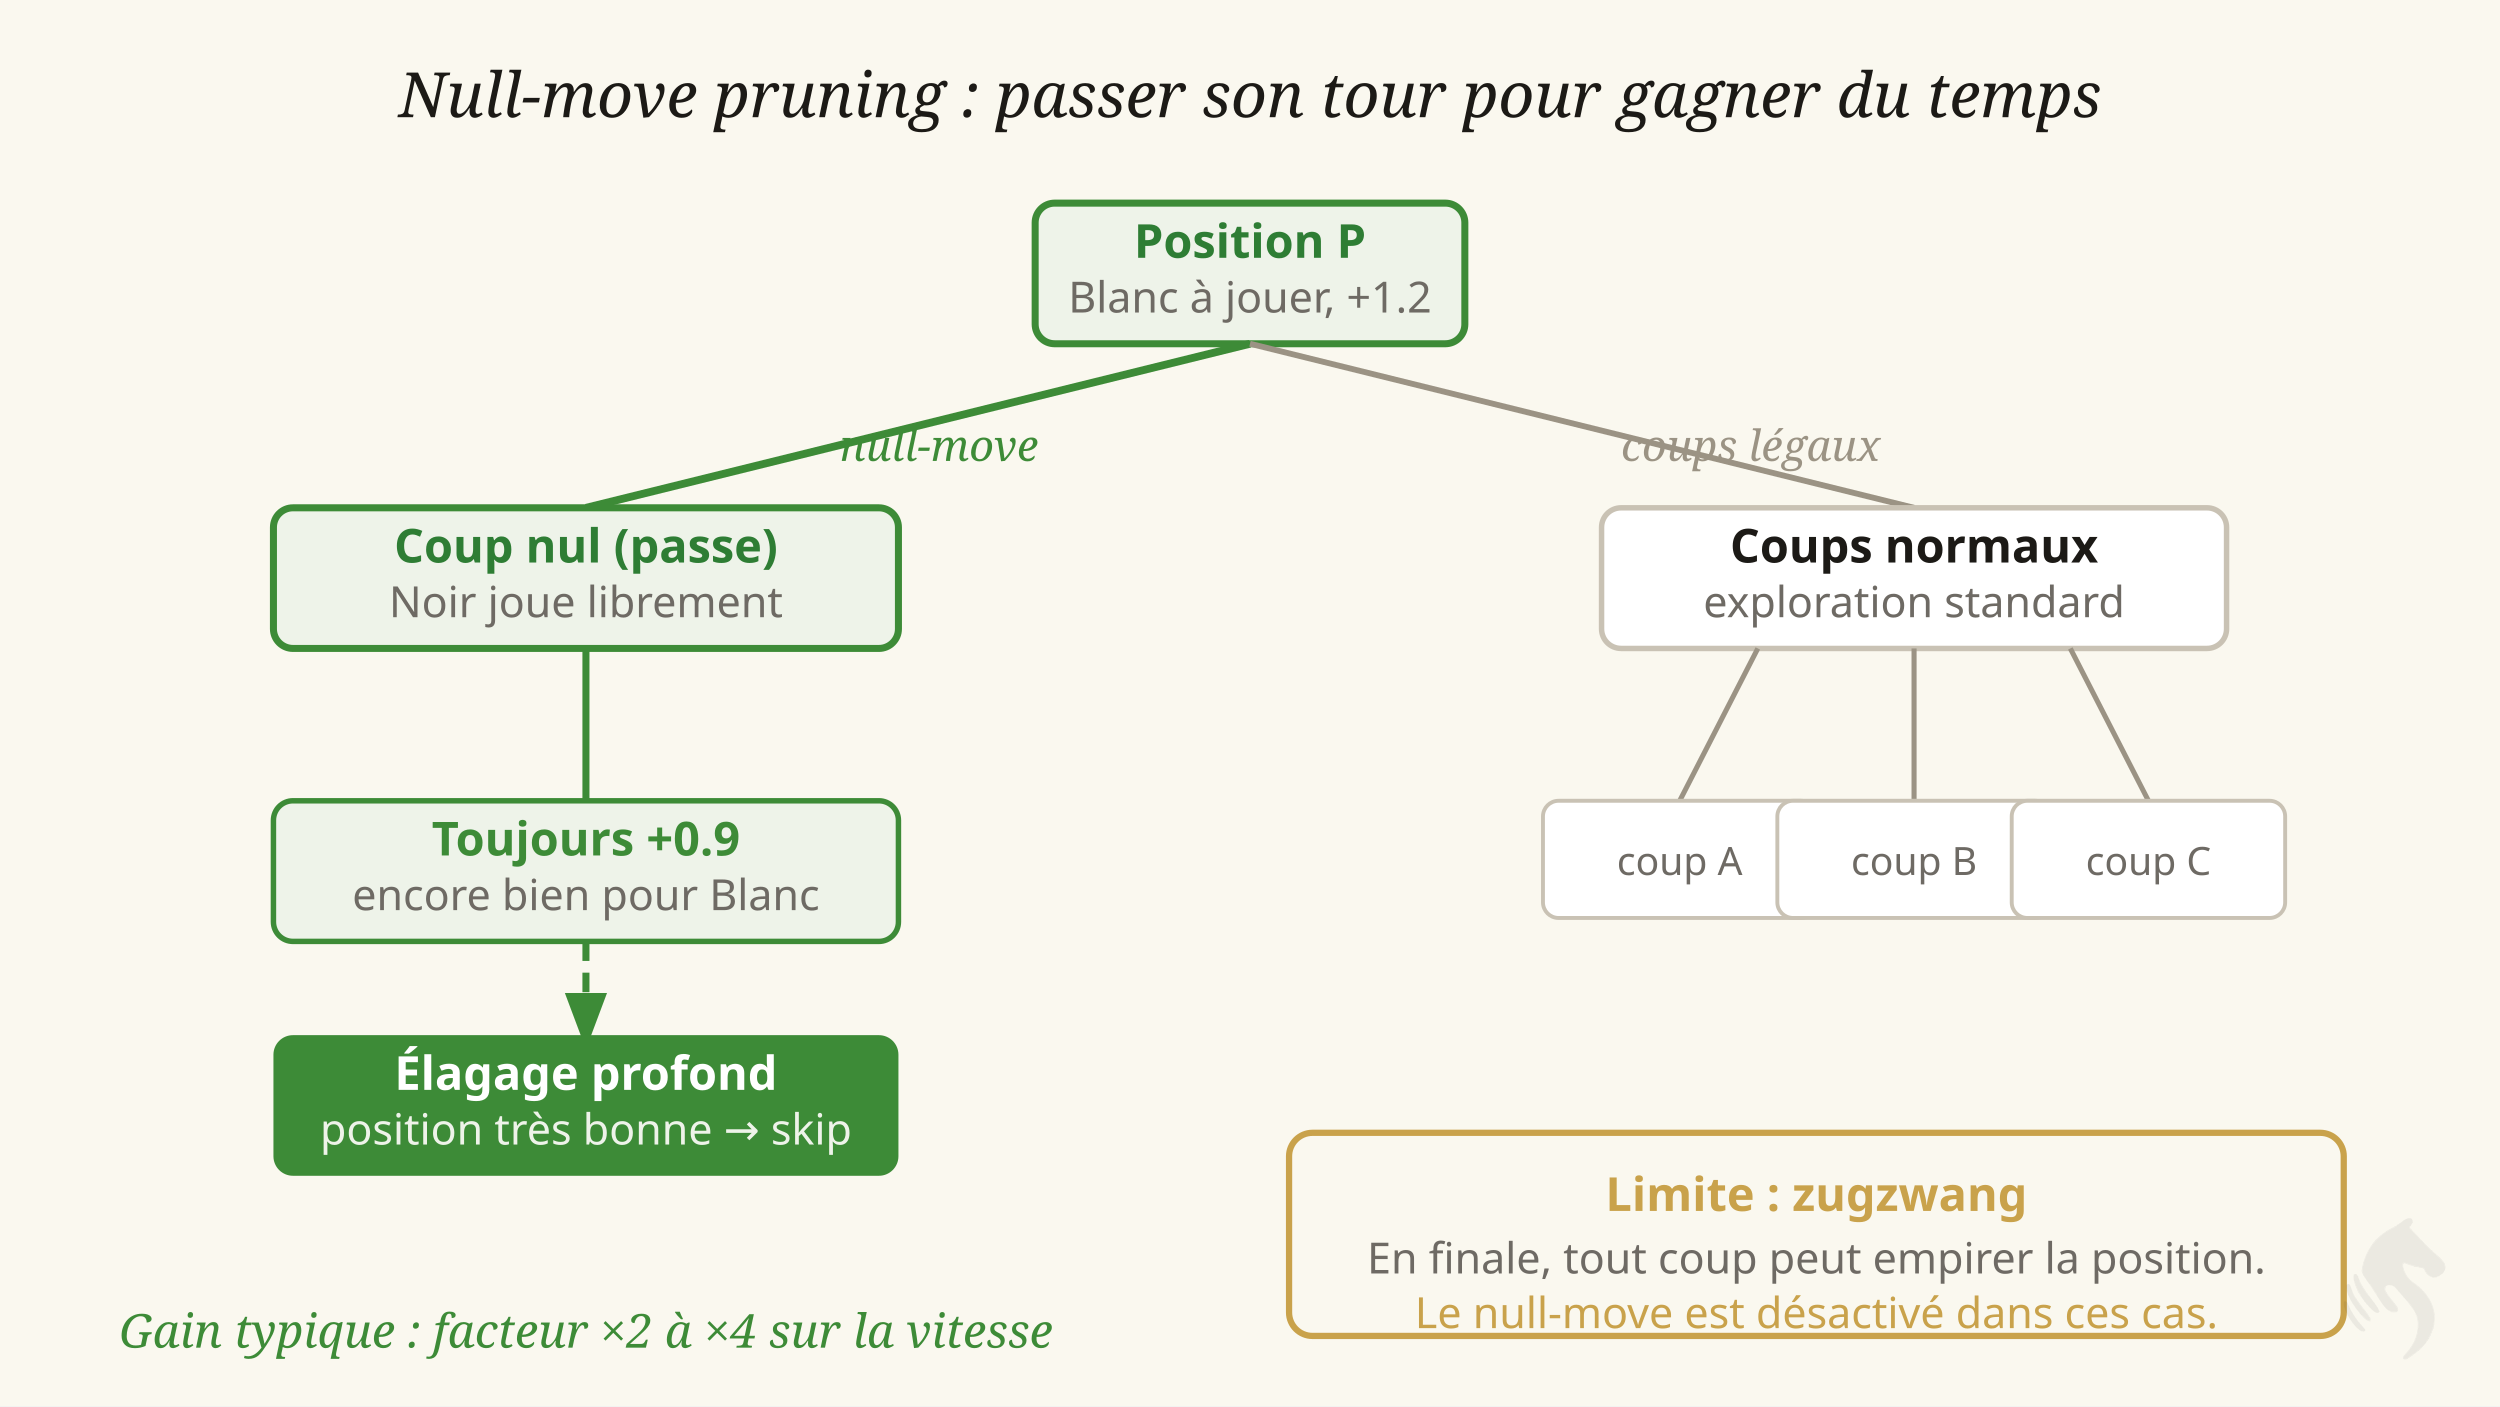
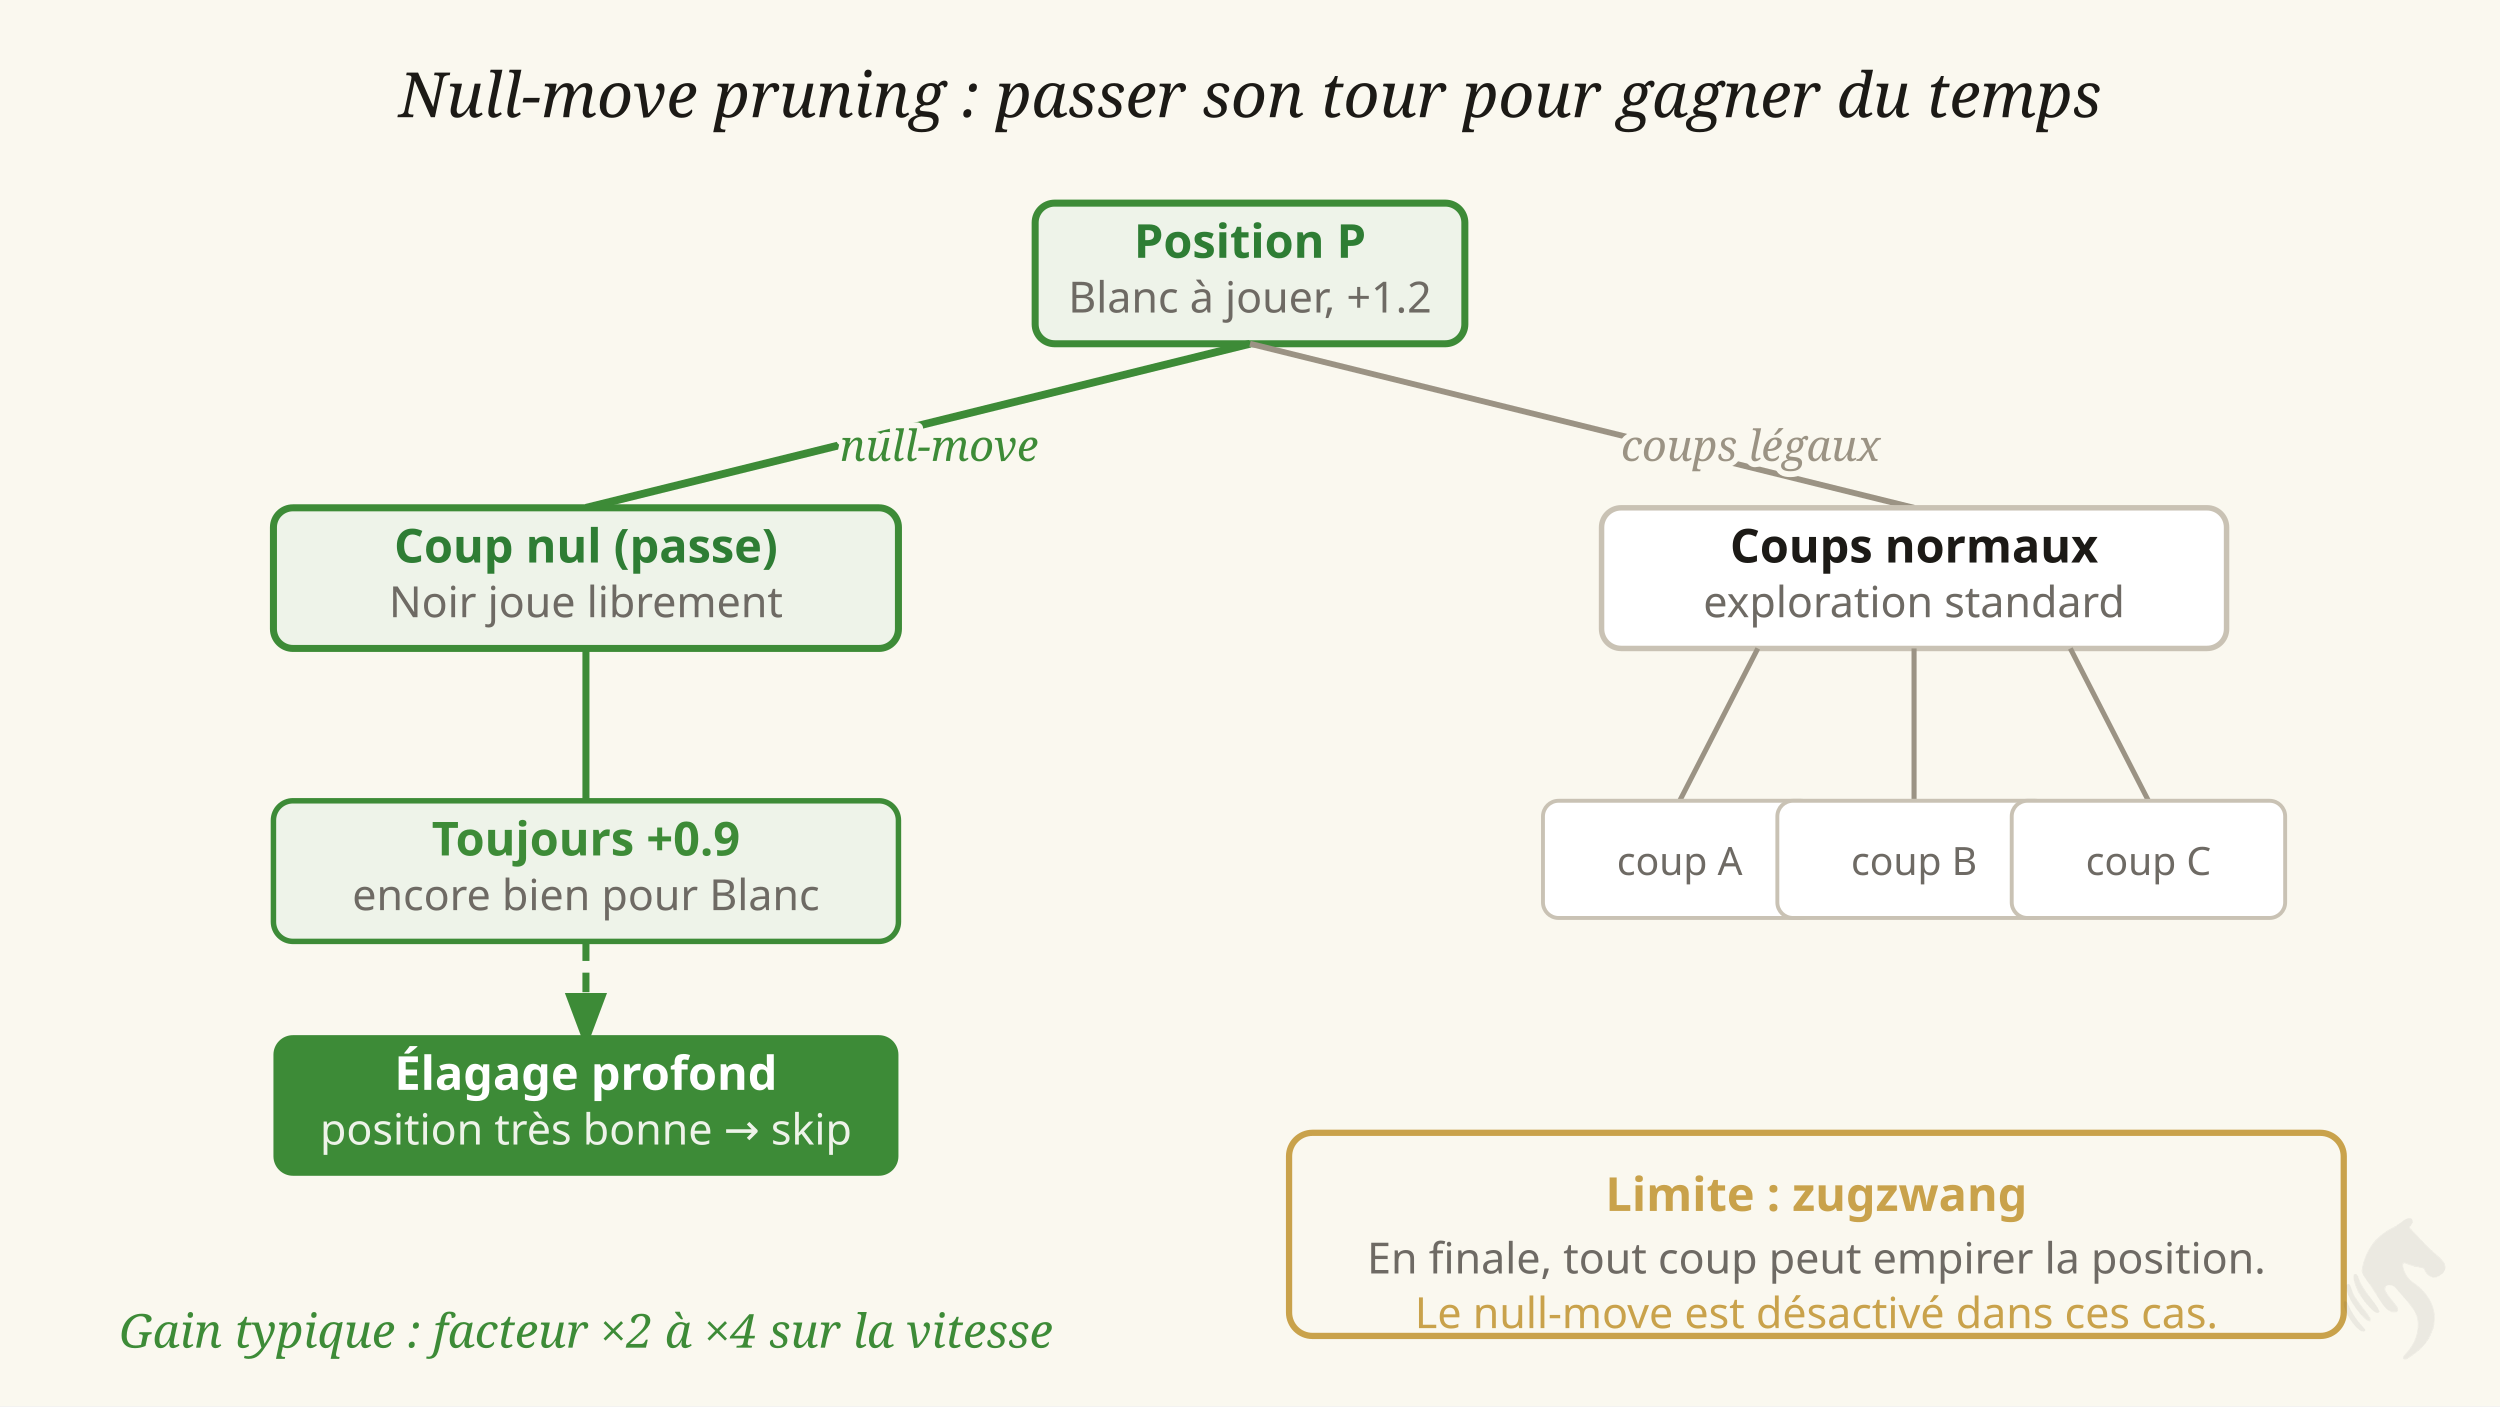
<svg xmlns="http://www.w3.org/2000/svg" width="640" height="360" viewBox="0 0 640 360" role="img" aria-labelledby="mm3">
  <rect width="640" height="360" fill="#faf8ef" />
  <text x="320" y="30" text-anchor="middle" font-family="Georgia, serif" font-size="16" font-style="italic" fill="#1c1a16">Null-move pruning : passer son tour pour gagner du temps</text>
  <rect x="265" y="52" width="110" height="36" rx="5" fill="#eef3e9" stroke="#3d8b37" stroke-width="1.8" />
  <text x="320" y="66" text-anchor="middle" font-family="system-ui, sans-serif" font-size="12" font-weight="700" fill="#2e7d34">Position P</text>
  <text x="320" y="80" text-anchor="middle" font-family="system-ui, sans-serif" font-size="11" fill="#6e6a64">Blanc à jouer, +1.2</text>
  <line x1="320" y1="88" x2="150" y2="130" stroke="#3d8b37" stroke-width="2" />
  <rect x="70" y="130" width="160" height="36" rx="5" fill="#eef3e9" stroke="#3d8b37" stroke-width="1.8" />
  <text x="150" y="144" text-anchor="middle" font-family="system-ui, sans-serif" font-size="12" font-weight="700" fill="#2e7d34">Coup nul (passe)</text>
  <text x="150" y="158" text-anchor="middle" font-family="system-ui, sans-serif" font-size="11" fill="#6e6a64">Noir joue librement</text>
  <line x1="150" y1="166" x2="150" y2="205" stroke="#3d8b37" stroke-width="1.8" />
  <rect x="70" y="205" width="160" height="36" rx="5" fill="#eef3e9" stroke="#3d8b37" stroke-width="1.4" />
  <text x="150" y="219" text-anchor="middle" font-family="system-ui, sans-serif" font-size="12" font-weight="700" fill="#3d8b37">Toujours +0.9</text>
  <text x="150" y="233" text-anchor="middle" font-family="system-ui, sans-serif" font-size="11" fill="#6e6a64">encore bien pour Blanc</text>
  <line x1="150" y1="241" x2="150" y2="265" stroke="#3d8b37" stroke-width="1.8" stroke-dasharray="5 3" marker-end="url(#arrg2)" />
  <rect x="70" y="265" width="160" height="36" rx="5" fill="#3d8b37" />
  <text x="150" y="279" text-anchor="middle" font-family="system-ui, sans-serif" font-size="12" font-weight="700" fill="#fff">Élagage profond</text>
  <text x="150" y="293" text-anchor="middle" font-family="system-ui, sans-serif" font-size="11" fill="#eef3e9">position très bonne → skip</text>
-   <text x="215" y="118" font-family="Georgia, serif" font-size="11" font-style="italic" fill="#3d8b37">null-move</text>
+   <text x="215" y="118" font-family="Georgia, serif" font-size="11" font-style="italic" fill="#3d8b37" stroke="#faf8ef" stroke-width="3" stroke-linejoin="round" paint-order="stroke">null-move</text>
  <line x1="320" y1="88" x2="490" y2="130" stroke="#9b9384" stroke-width="1.5" />
  <rect x="410" y="130" width="160" height="36" rx="5" fill="#fff" stroke="#c9c2b4" stroke-width="1.4" />
  <text x="490" y="144" text-anchor="middle" font-family="system-ui, sans-serif" font-size="12" font-weight="700" fill="#1c1a16">Coups normaux</text>
  <text x="490" y="158" text-anchor="middle" font-family="system-ui, sans-serif" font-size="11" fill="#6e6a64">exploration standard</text>
  <line x1="450" y1="166" x2="430" y2="205" stroke="#9b9384" stroke-width="1.3" />
  <line x1="490" y1="166" x2="490" y2="205" stroke="#9b9384" stroke-width="1.3" />
  <line x1="530" y1="166" x2="550" y2="205" stroke="#9b9384" stroke-width="1.3" />
  <rect x="395" y="205" width="70" height="30" rx="4" fill="#fff" stroke="#c9c2b4" stroke-width="1" />
  <rect x="455" y="205" width="70" height="30" rx="4" fill="#fff" stroke="#c9c2b4" stroke-width="1" />
  <rect x="515" y="205" width="70" height="30" rx="4" fill="#fff" stroke="#c9c2b4" stroke-width="1" />
  <text x="430" y="224" text-anchor="middle" font-family="system-ui, sans-serif" font-size="10" fill="#6e6a64">coup A</text>
  <text x="490" y="224" text-anchor="middle" font-family="system-ui, sans-serif" font-size="10" fill="#6e6a64">coup B</text>
  <text x="550" y="224" text-anchor="middle" font-family="system-ui, sans-serif" font-size="10" fill="#6e6a64">coup C</text>
-   <text x="415" y="118" font-family="Georgia, serif" font-size="11" font-style="italic" fill="#9b9384">coups légaux</text>
+   <text x="415" y="118" font-family="Georgia, serif" font-size="11" font-style="italic" fill="#9b9384" stroke="#faf8ef" stroke-width="3" stroke-linejoin="round" paint-order="stroke">coups légaux</text>
  <rect x="330" y="290" width="270" height="52" rx="6" fill="#faf8ef" stroke="#c9a24b" stroke-width="1.6" />
  <text x="465" y="310" text-anchor="middle" font-family="system-ui, sans-serif" font-size="12" font-weight="700" fill="#c9a24b">Limite : zugzwang</text>
  <text x="465" y="326" text-anchor="middle" font-family="system-ui, sans-serif" font-size="11" fill="#6e6a64">En finale, tout coup peut empirer la position.</text>
  <text x="465" y="340" text-anchor="middle" font-family="system-ui, sans-serif" font-size="11" fill="#c9a24b">Le null-move est désactivé dans ces cas.</text>
  <text x="150" y="345" text-anchor="middle" font-family="Georgia, serif" font-size="12" font-style="italic" fill="#3d8b37">Gain typique : facteur ×2 à ×4 sur la vitesse</text>
  <defs>
    <marker id="arrg2" markerWidth="8" markerHeight="8" refX="6" refY="3" orient="auto">
      <path d="M0,0 L0,6 L8,3 z" fill="#3d8b37" />
    </marker>
  </defs>
  <g id="wm" opacity="0.07" transform="translate(600.0,311.9) scale(0.0416)" aria-hidden="true">
    <g fill="#1e1e1e" fill-rule="evenodd">
      <path d="M411.5-.5h-16a76 76 0 0 0-24.5 12q-.62-.7-1.5-1l-2 4a4 4 0 0 1-1.5-1 7 7 0 0 1-2.5 3.5 253 253 0 0 0-17 13q-1.42.93-2.5-.5-5.2 7.95-14.5 9a9.4 9.4 0 0 1-4 6q2.3.02 1.5 2A461 461 0 0 1 278.5 73q-13.2 7.95-26 16.5-1.59-1.38 0-3-2.35.35-4 2 .9.98 2 2-92.12 67.08-125.5 177a1316 1316 0 0 0-10 44 51.2 51.2 0 0 0 4.5 31q.1 3.33-2 1l4.5 11q1-2 2 0l5 10 1-1q6 10.95 13 21a651 651 0 0 1 18.5 25 3.4 3.4 0 0 1 1.5-3q21.52 33 43 66 .3 3.4-2.5 1v2a1542 1542 0 0 1 21 32q1 0 1 1a319 319 0 0 0 25 35 160 160 0 0 0 27 25 3.1 3.1 0 0 1 1-3q23.18 14.62 49 5.5 5-2.83 4-8.5-.15-4.6-1.5-9a618 618 0 0 0-55.5-73.5q3-.91 5 1.5a23.5 23.5 0 0 0-7-9q.63 2.4 2 4.5-.17 2.58-1.5.5a364 364 0 0 1-17.5-26.5 50 50 0 0 1-4.5-22.5q.9-4.71 3-9 .63 1.88 2.5 2a7 7 0 0 1 2-3q9.28-8.1 22-8a86 86 0 0 1 23 4.5 11 11 0 0 1 3 4.5q2.58-1.75 5 .5l21.5 23.5q.74 1.95.5 4 3.56 1 6 4a1094 1094 0 0 0 30 34.5l-1 1q3.7 2.7 7.5 5.5a23 23 0 0 1 2 5l5 3a22 22 0 0 0 5.5 8 11.5 11.5 0 0 0 4 4 3.9 3.9 0 0 0-2-3.5q1.7-1.12 3 .5a705 705 0 0 1 42 57.5q-.65 1.46-2 1.5a169 169 0 0 1 10 19 3.8 3.8 0 0 0-.5 4q1 2 2 0 1.4 2.05 2.5 4-.25-2.55.5-5a185 185 0 0 1 11 83q-1 2-2 0a9 9 0 0 0-1.5-4v9a2.3 2.3 0 0 0 1.5-1q.75 10.55-1 21a337 337 0 0 1-18 56l-2.5 3q-1.2-.69-1-2a36 36 0 0 0-4 7 5.2 5.2 0 0 0 3.5-4 4.3 4.3 0 0 1 0 4 350 350 0 0 1-33 52 1108 1108 0 0 1-30 35q-7.17 20.32 13.5 14.5a34 34 0 0 1 6-3 1496 1496 0 0 1 54-37 942 942 0 0 0 29-27q1.25-1.03 2 .5a11 11 0 0 0-3 4q1.35-1.65 2.5 0a29 29 0 0 1 4.5-6 40 40 0 0 0 9-10.5l6-4-1-1a25 25 0 0 1 8.5-7.5q-1.47-2.67 1-5 .22 4.17 2.5 1.5-1.94-3.13 2-4l-1-1q1.48-3.25 4-5.5a8 8 0 0 0-3-1q37.8-53.63 47.5-119 8.4-83.08-38-152a364 364 0 0 0-28-35q-1.03-1.25.5-2 3.58 2.23 2-1l-4-2a5 5 0 0 1-3-.5 484 484 0 0 0-70-58q-.7-.62-1-1.5 1.05-.43 2-1v-3a6 6 0 0 1-5-2q-.66-.1-1 .5 3.72 2.61 0 3-34.57-32.88-46-79.5.2-2.3 2-3v-4q-1.94 5.58-3.5 0-1-9 0-18 2.16-6.4 8.5-8a78 78 0 0 1 22 7.5 403 403 0 0 0 66 18l9 3q-2.45.75-5 .5-1.59 1.6 0 3a16 16 0 0 1 6.5-1 7.3 7.3 0 0 1 2 3q1.38-2.6 3.5-2-1.1-2.32-4-2.5 15.09-2.3 25.5 8.5 5.35 10.23 10 21 12.95 20.94 36.5 28.5-1.88.63-2 2.5a30 30 0 0 0 12.5 3q4.43-.1 8-2 3.2 3.87 5.5-1 1.2.69 1 2a39 39 0 0 0 4.5-2l1 1q.69-1.87-1.5-2.5a12 12 0 0 0 7-3q1.88-1.1 3 .5 2.22-3.62 6-2a8.7 8.7 0 0 1 3-4 41 41 0 0 1 12-6.5l-2-1 5.5-3.5q.62.7 1.5 1 1.82-1.15 0-2.5 1.42-.93 2.5.5a5.8 5.8 0 0 1 .5-4 39 39 0 0 1 6-4.5q-1.55-2.25.5-4.5 3.25-3.5 5-8 1.38-.64 2.5-1-.8-1.05-2-1.5 1.85-5.82 3-11.5v-10h-1q-.85 6-2.5 12-.16-4.46.5-9a63 63 0 0 0-12.5-31 478 478 0 0 0-45.5-44.5q3.06.72 6 2.5-3.15-3.9-7-7.5l1-1q-1.4-1.05-2 .5 1.77 2.4-.5 4a781 781 0 0 1-67.5-65.5l1-.5a29 29 0 0 0 7 6 93 93 0 0 0-14-15 24.5 24.5 0 0 0-9-9.5l1-1a44 44 0 0 0-7-4.5q1.44 2.2 3.5 4 1 1.5 0 3l-72-76q-5.34-7.85 1.5-14.5 1.98-.8 2 1.5a69 69 0 0 1 6-3.5q-1.95-1.94 0-3.5a31 31 0 0 0 6-12q2.05.24 4-.5a79 79 0 0 0-1.5-17.5 94 94 0 0 0-5-10l-1 1a87 87 0 0 0-5.5-3" />
      <path d="M325.5 44.5q-3.85 1.03-7 3.5a4.2 4.2 0 0 1-4.5-.5q-2.75 2.49-3.5 6-6.97 2.94-14 6-6.75 3.75-13.5 8-.62-.7-1.5-1a37.6 37.6 0 0 1-17 10.5 263 263 0 0 0-12 9.5q-1.59 1.62 0 3 12.8-8.55 26-16.5A461 461 0 0 0 327 46.5q.8-1.98-1.5-2m148 86-21-24a209 209 0 0 1-21-21.5l-8.5-8.5q-4.8-3.3-6-9-9.1-4.3-11.5-13a13 13 0 0 0 3-6q-.02-2.3-2-1.5-6.84 6.65-1.5 14.5l72 76q1-1.5 0-3a20 20 0 0 1-3.5-4m89 86a198 198 0 0 0-17.5-15q.4-2.17-.5-4-3.63-1.2-7-3a26 26 0 0 0-6-6 430 430 0 0 1-27-27.5 2.4 2.4 0 0 0-2-.5 29 29 0 0 1-7-6l-1 .5a781 781 0 0 0 67.5 65.5q2.27-1.6.5-4m-314-128a247 247 0 0 0-42 35.5 14.5 14.5 0 0 1-5 4l1 1a9.3 9.3 0 0 1-6 2.5 76 76 0 0 1-16 20q.3.88 1 1.5a9.4 9.4 0 0 0-5.5 6.5q-1-2-2 0-.93 1.42.5 2.5a25 25 0 0 0-6.5 8.5q-1.6 1.05-3.5 1.5 1.21.45 2 1.5a43 43 0 0 0-7 10 352 352 0 0 0-19.5 37 2.9 2.9 0 0 1-2.5 1 3.3 3.3 0 0 0 2 1.5 47 47 0 0 1-3.5 5.5l-12 34q-.98-1.8-1.5 0 1.4 1.9.5 4a33 33 0 0 1-3.5 5.5q.78.84 1 2a212 212 0 0 0-10 49.5 36 36 0 0 0 7 20q2.1 2.33 2-1a51.2 51.2 0 0 1-4.5-31 1316 1316 0 0 1 10-44q33.38-109.92 125.5-177-1.1-1.02-2-2m376 206q-.5-10.25-5-19.5 1.5-4.37-1.5-.5l-6.5-11q-5.55-3.6-7.5-10l-1 1q-3.75-5.75-9.5-9.5l1-1a850 850 0 0 0-9-7q1.14-2.04-1.5-3.5-1.08 1.43-2.5.5-2.84-1.65-2-4a5 5 0 0 0-3-.5 5 5 0 0 0-.5-3l-1 1a7 7 0 0 0-4.5-3 21 21 0 0 0-6-2.5 478 478 0 0 1 45.5 44.5 63 63 0 0 1 12.5 31q-.66 4.54-.5 9 1.65-6 2.5-12m-259 3v-1q-2.22-5.79 1-11.5l-2-2a67 67 0 0 0 1.5-5.5q.93 7.1 3.5 1-2.43-3.37 2-4a4.3 4.3 0 0 1 2.5 3q.45-1.21 1.5-2 2.3.75 4 2a326 326 0 0 1 28 10.5q11.4 3.22 23 6 1.05 1.6 1.5 3.5 1-4 2 0 1.08-1.43 2.5-.5-1.81 1.35 0 2.5 3.25-.47 7-2 1.85.03 3 1 5.83.22 11 2h5q2.55.25 5-.5l-9-3a403 403 0 0 1-66-18 78 78 0 0 0-22-7.5q-6.34 1.6-8.5 8-1 9 0 18 1.56 5.58 3.5 0m109 6a4.7 4.7 0 0 1 4 3q3.6-3.98 6 1l1-2 4 2a65 65 0 0 1 7.5 10q1.1 3.55 2.5 7-1.77 2.95 2 4 13.35 23.91 39 33 .12-1.87 2-2.5-23.55-7.56-36.5-28.5a305 305 0 0 0-10-21q-10.41-10.8-25.5-8.5 2.9.18 4 2.5m-410 86a9 9 0 0 0 1.5-4 310 310 0 0 0 37.5 86q-1.1 1.02-2 2a40 40 0 0 0 8.5 12 139 139 0 0 0 15 21q2.31 2.97 1.5 6 5.9 1.14 7.5 7 5.7 2.47 5 8 3.8 1.06 6.5 4 20.24 25.5 46 45.5a39 39 0 0 0 20 5 46 46 0 0 1 9-7.5 818 818 0 0 1-10-21.5q1.43-1.08.5-2.5a27 27 0 0 1-3.5-2 185 185 0 0 0-16-23.5q1.43-1.08.5-2.5a13.3 13.3 0 0 1-5.5-5 617 617 0 0 0-22.5-29v-4l-1 1a13 13 0 0 1-4.5-6 11.5 11.5 0 0 1-4-4q-.03 2.3-2 1.5A471 471 0 0 1 97 390.5q-1.8-3.04-.5-6 1.02.54 2 1a9 9 0 0 0-2-4.5q3.83-2.28-1-2.5a597 597 0 0 1-7-18.5l2-1a3.3 3.3 0 0 1-2-3.5 3.1 3.1 0 0 1-3-1q-7.35-19.46-24-8 1.03 2.34-.5 5a97 97 0 0 0 3.5 38" />
      <path d="M365.5 301.5q-1.8.7-2 3 11.43 46.62 46 79.5 3.72-.39 0-3 .34-.6 1-.5-2.4-2.22-5-4.5l2-2q-2.45-.75-5-.5a8.4 8.4 0 0 0-.5-4q-1.72 1.44-3-1a28 28 0 0 1-3.5-6q-.5 2-1 0a143 143 0 0 1-18-31q-6.22-11.64-9-27a7 7 0 0 0-2-3m-211 174a45 45 0 0 1-9.5-15q-1 2-2 0a41 41 0 0 0-6-9l-1-5-1 1a989 989 0 0 1-17.5-25.5q.7-.62 1-1.5a7.7 7.7 0 0 1-5-6 163 163 0 0 1-15-29q-.98-.46-2-1-1.3 2.96.5 6a471 471 0 0 0 55.5 86.5q1.97.8 2-1.5m-90-86q-2.05 2.77 1.5 4 3.6 16.25 9.5 30.5-2.48 3.62 2 3.5 3.65 9.3 8 18.5l-1 1a11.4 11.4 0 0 1 6 8q-.7.62-1 1.5a10.5 10.5 0 0 1 3.5 5l1-1a62 62 0 0 0 7.5 13q.9-.98 2-2a310 310 0 0 1-37.5-86 9 9 0 0 1-1.5 4m48 210a3.9 3.9 0 0 0-2-3.5q1.7-1.12 3 .5a127 127 0 0 0 39 32q11.3 4.6 8.5-7a147 147 0 0 0-17-32 1467 1467 0 0 0-40-51 554 554 0 0 1-48.5-75l1-1q.84 5.22 6 5a51.6 51.6 0 0 1-11.5-27l-1 2a159 159 0 0 0-11-31 14.3 14.3 0 0 0-10.5-8q-3.2.01-6 1.5-2.85 3.45-6 6.5-.87 16.85 3 33.5a3.6 3.6 0 0 1-2 2q1.38.56 2.5 1.5 3.15 9.81 6.5 19.5-1.21.45-2 1.5a29 29 0 0 0 5.5 7A256 256 0 0 0 55.5 525l-2 1a6.4 6.4 0 0 0 4 1.5 332 332 0 0 0 38.5 53l3.5 5.5-1 1q1.9 1.67 3.5.5a36 36 0 0 0 10.5 12m303-214q-.95.57-2 1 .3.88 1 1.5a484 484 0 0 1 70 58q1.42.72 3 .5a43 43 0 0 0-10-12.5l1-1q-2.66 1.47-5-1a36 36 0 0 0-10-10q1.81-1.35 0-2.5a8 8 0 0 1-3.5 0q-4.57-5.7-10-8a13 13 0 0 0-6.5-5.5 11.5 11.5 0 0 1-3.5-4.5q-.62.7-1.5 1a17.7 17.7 0 0 0-8-5.5q-2.84-1.65-2-4-7.47-2.25-13-7.5m-254 24a526 526 0 0 1 23.5 37 55 55 0 0 1 9 15l1-1a65 65 0 0 0 8.5 13q2.8 2.4 2.5-1-21.48-33-43-66a3.4 3.4 0 0 0-1.5 3m111 63q.16-.93 1-1.5a7 7 0 0 1-3.5-2.5 17.5 17.5 0 0 0-5.5-8q3.7-4.18-2.5-5a41 41 0 0 1-7.5-18.5l2-3a7.2 7.2 0 0 1-2-4.5 3.1 3.1 0 0 0 3-1 37 37 0 0 0-1-7q-1.87-.12-2.5-2a36 36 0 0 0-3 9 50 50 0 0 0 4.5 22.5 364 364 0 0 0 17.5 26.5q1.33 2.08 1.5-.5-1.37-2.1-2-4.5m-272 45v19q2.55 12.15 7 24 15.37 37.49 37 68a54 54 0 0 0 9 12.5q-1.58 2.58 2 3l-1 1 5.5 4.5a82 82 0 0 0 9 12q6.5 6.26 12.5 13 9.5 6.75 17.5 15l1-1q4.56 3.52 9 7l1-2a89 89 0 0 0 13.5 3.5q13.85-4.6 6.5-17.5-1.73 1.44-3-1a307 307 0 0 1-13.5-16 16 16 0 0 0-6-5.5q1.43-1.08.5-2.5a27.2 27.2 0 0 1-12.5-15 3.1 3.1 0 0 1-3-1q-7.5-10.25-15.5-20-.93-1.42.5-2.5a16 16 0 0 1-6-5.5 880 880 0 0 1-19-29.5q.7-.62 1-1.5a8 8 0 0 1-4-4 94 94 0 0 1-12.5-26l-1 1q-3.8-4.62-1.5-10a3.1 3.1 0 0 1-3-1 198 198 0 0 1-7-15.5l1-1a55 55 0 0 1-9-11q-2.85-1.46-6-2l3-1a22 22 0 0 0-9 2 11.4 11.4 0 0 0-4 6.5m277 51a48 48 0 0 0 12 5q-.57 3.66 2 2a5.3 5.3 0 0 1 3.5 3l1-2a45 45 0 0 0 26 0q.45 1.21 1.5 2 1.27-3.4 4-2 1.81-1.15 0-2.5l3-1.5a21 21 0 0 0 3.5-4q1.4-8.23-1.5-16 .3-.88 1-1.5-5.22-1.95-4-7a193 193 0 0 1-18-23.5 16 16 0 0 0-3.5-3q-4.05-7.43-9-12a284 284 0 0 0-14-17q-.75-1.58.5-3a19 19 0 0 1-6-4 4.35 4.35 0 0 0-5-1.5 618 618 0 0 1 55.5 73.5q1.35 4.4 1.5 9 1 5.67-4 8.5-25.82 9.12-49-5.5a3.1 3.1 0 0 0-1 3m115-56a264 264 0 0 1 16 22q-1.7 3.04 1.5 1a494 494 0 0 1 16.5 23l7 10q1.35-.04 2-1.5a705 705 0 0 0-42-57.5q-1.3-1.62-3-.5a3.9 3.9 0 0 1 2 3.5" />
      <path d="M112.5 599.5q7 9.5 16 17 2 0 2 2 6.9 3.77 11 8.5l13 5.5a5.7 5.7 0 0 0 6 0q2.07 3.94 4 0-3.37-1.23-.5-3 .22-6.86.5-13.5l-3-3.5 3-2.5q-4.58-.9-7.5-4.5a79 79 0 0 0-10.5-16.5q2.67 1.47 5-1a12 12 0 0 1-8.5-3.5 92 92 0 0 0-17.5-23.5l2-1-6.5-4.5a2294 2294 0 0 1-34.5-47q-1 0-1-1-5.27-4.75-4-11.5-2.25-3.25-3.5.5A227 227 0 0 1 61.5 469q.84-.57 1-1.5-5.16.22-6-5l-1 1a554 554 0 0 0 48.5 75 1467 1467 0 0 1 40 51q10.5 14.98 17 32 2.8 11.6-8.5 7a127 127 0 0 1-39-32q-1.3-1.62-3-.5a3.9 3.9 0 0 1 2 3.5m335-4a3349 3349 0 0 1 7.5 35q2.3 19.53.5 39a9 9 0 0 1 1.5 4q1 2 2 0a185 185 0 0 0-11-83q-.75 2.45-.5 5m44-147q1.58 3.23-2 1-1.53.75-.5 2a364 364 0 0 1 28 35q46.4 68.92 38 152-9.7 65.37-47.5 119 1.46.15 3 1a12 12 0 0 0 3.5-6q1.58 1.52 3.5.5-1.16-8.12 7-11-1.6-1.75 1-2.5-.12-8.5 6-14-.81-.1-1-1a3.1 3.1 0 0 1 3-1 5.4 5.4 0 0 1 3-5.5q-1.2-.45-2-1.5a67 67 0 0 0 4.5-10l1 2a9 9 0 0 1 2.5-5l-1-2a6.3 6.3 0 0 1 4-.5 6.5 6.5 0 0 0-3-3 225 225 0 0 1 11-24.5q-.53-1.8-1.5 0-.3-4.51 1-9l1 1a67 67 0 0 0 1.5-13q7.4-.7 1-5a232 232 0 0 0 2-53l.5-5q.57.84 1.5 1a8 8 0 0 0-2.5-5q-6.56-49.08-31.5-89 2.03-1.77-.5-3l-1 1a696 696 0 0 1-17.5-26q-2.18-1.53-1-3.5-3.93-.91-5-4.5-1.26-.5-1-2a69 69 0 0 0-6.5-5q-.69-1.87 1.5-2.5a14 14 0 0 0-4-2.5m-36 230a273 273 0 0 1-13.5 57q-1.4.82-2.5 2 2.69 6.4-4 8.5l2 1a30 30 0 0 0-3 8.5q-.2 1.31 1 2l2.5-3a337 337 0 0 0 18-56 89 89 0 0 0 1-21q-.57.84-1.5 1m-25 84a185 185 0 0 1-24 38l-2.5 6a25 25 0 0 0-6.5 7q-13.95 16.7-28.5 33-1.16 4.05-3.5 7.5-1.35 4.25-1 8a16 16 0 0 1 6 5.5h14a20 20 0 0 1 10-3.5q1.71-1.12 0-2.5a81 81 0 0 0 18.5-12q.62.7 1.5 1a71 71 0 0 1 2-4q1-2 2 0 1.7-4.54 4.5-1a38 38 0 0 1 4.5-6.5 189 189 0 0 0 30.5-23.5q4.55 3.9 4-3a4.6 4.6 0 0 1 4.5-2v-3a5 5 0 0 0 3-.5 41 41 0 0 1 3-5.5 11 11 0 0 1 3-4q-.75-1.53-2-.5a942 942 0 0 1-29 27 1496 1496 0 0 0-54 37 34 34 0 0 0-6 3q-20.67 5.82-13.5-14.5a1108 1108 0 0 0 30-35 350 350 0 0 0 33-52 4.3 4.3 0 0 0 0-4 5.2 5.2 0 0 1-3.5 4" />
    </g>
  </g>
</svg>
